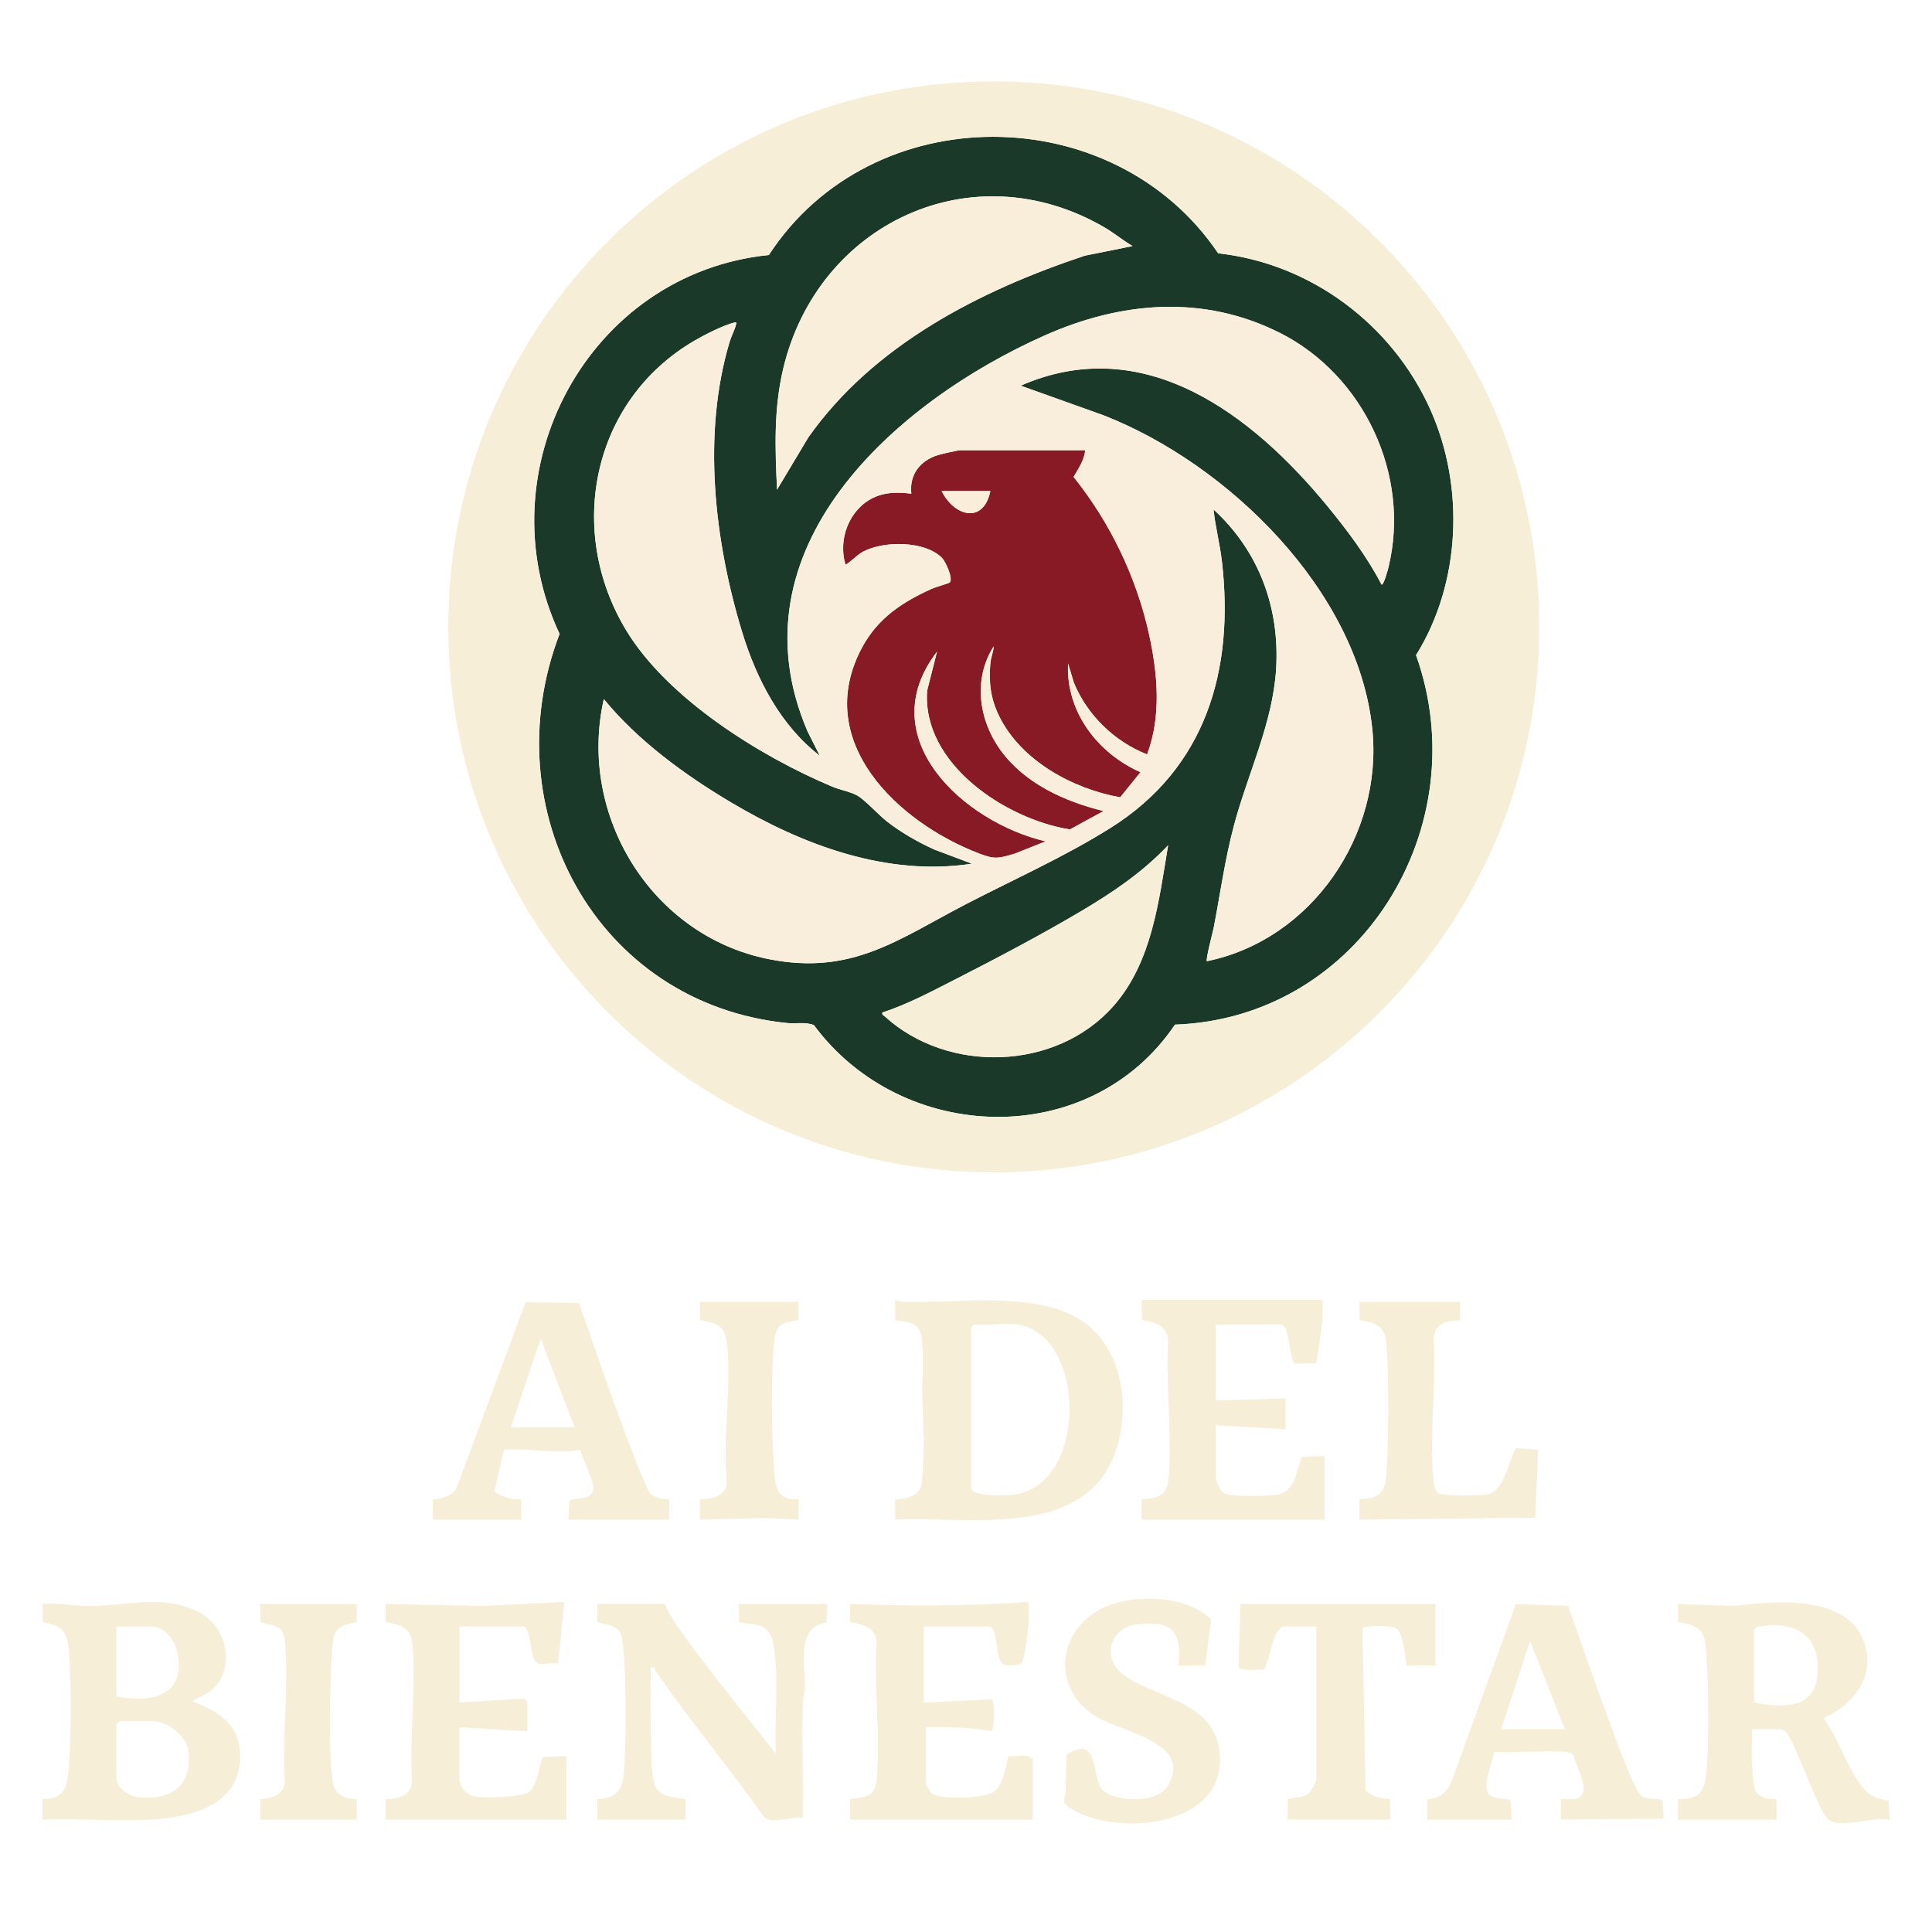
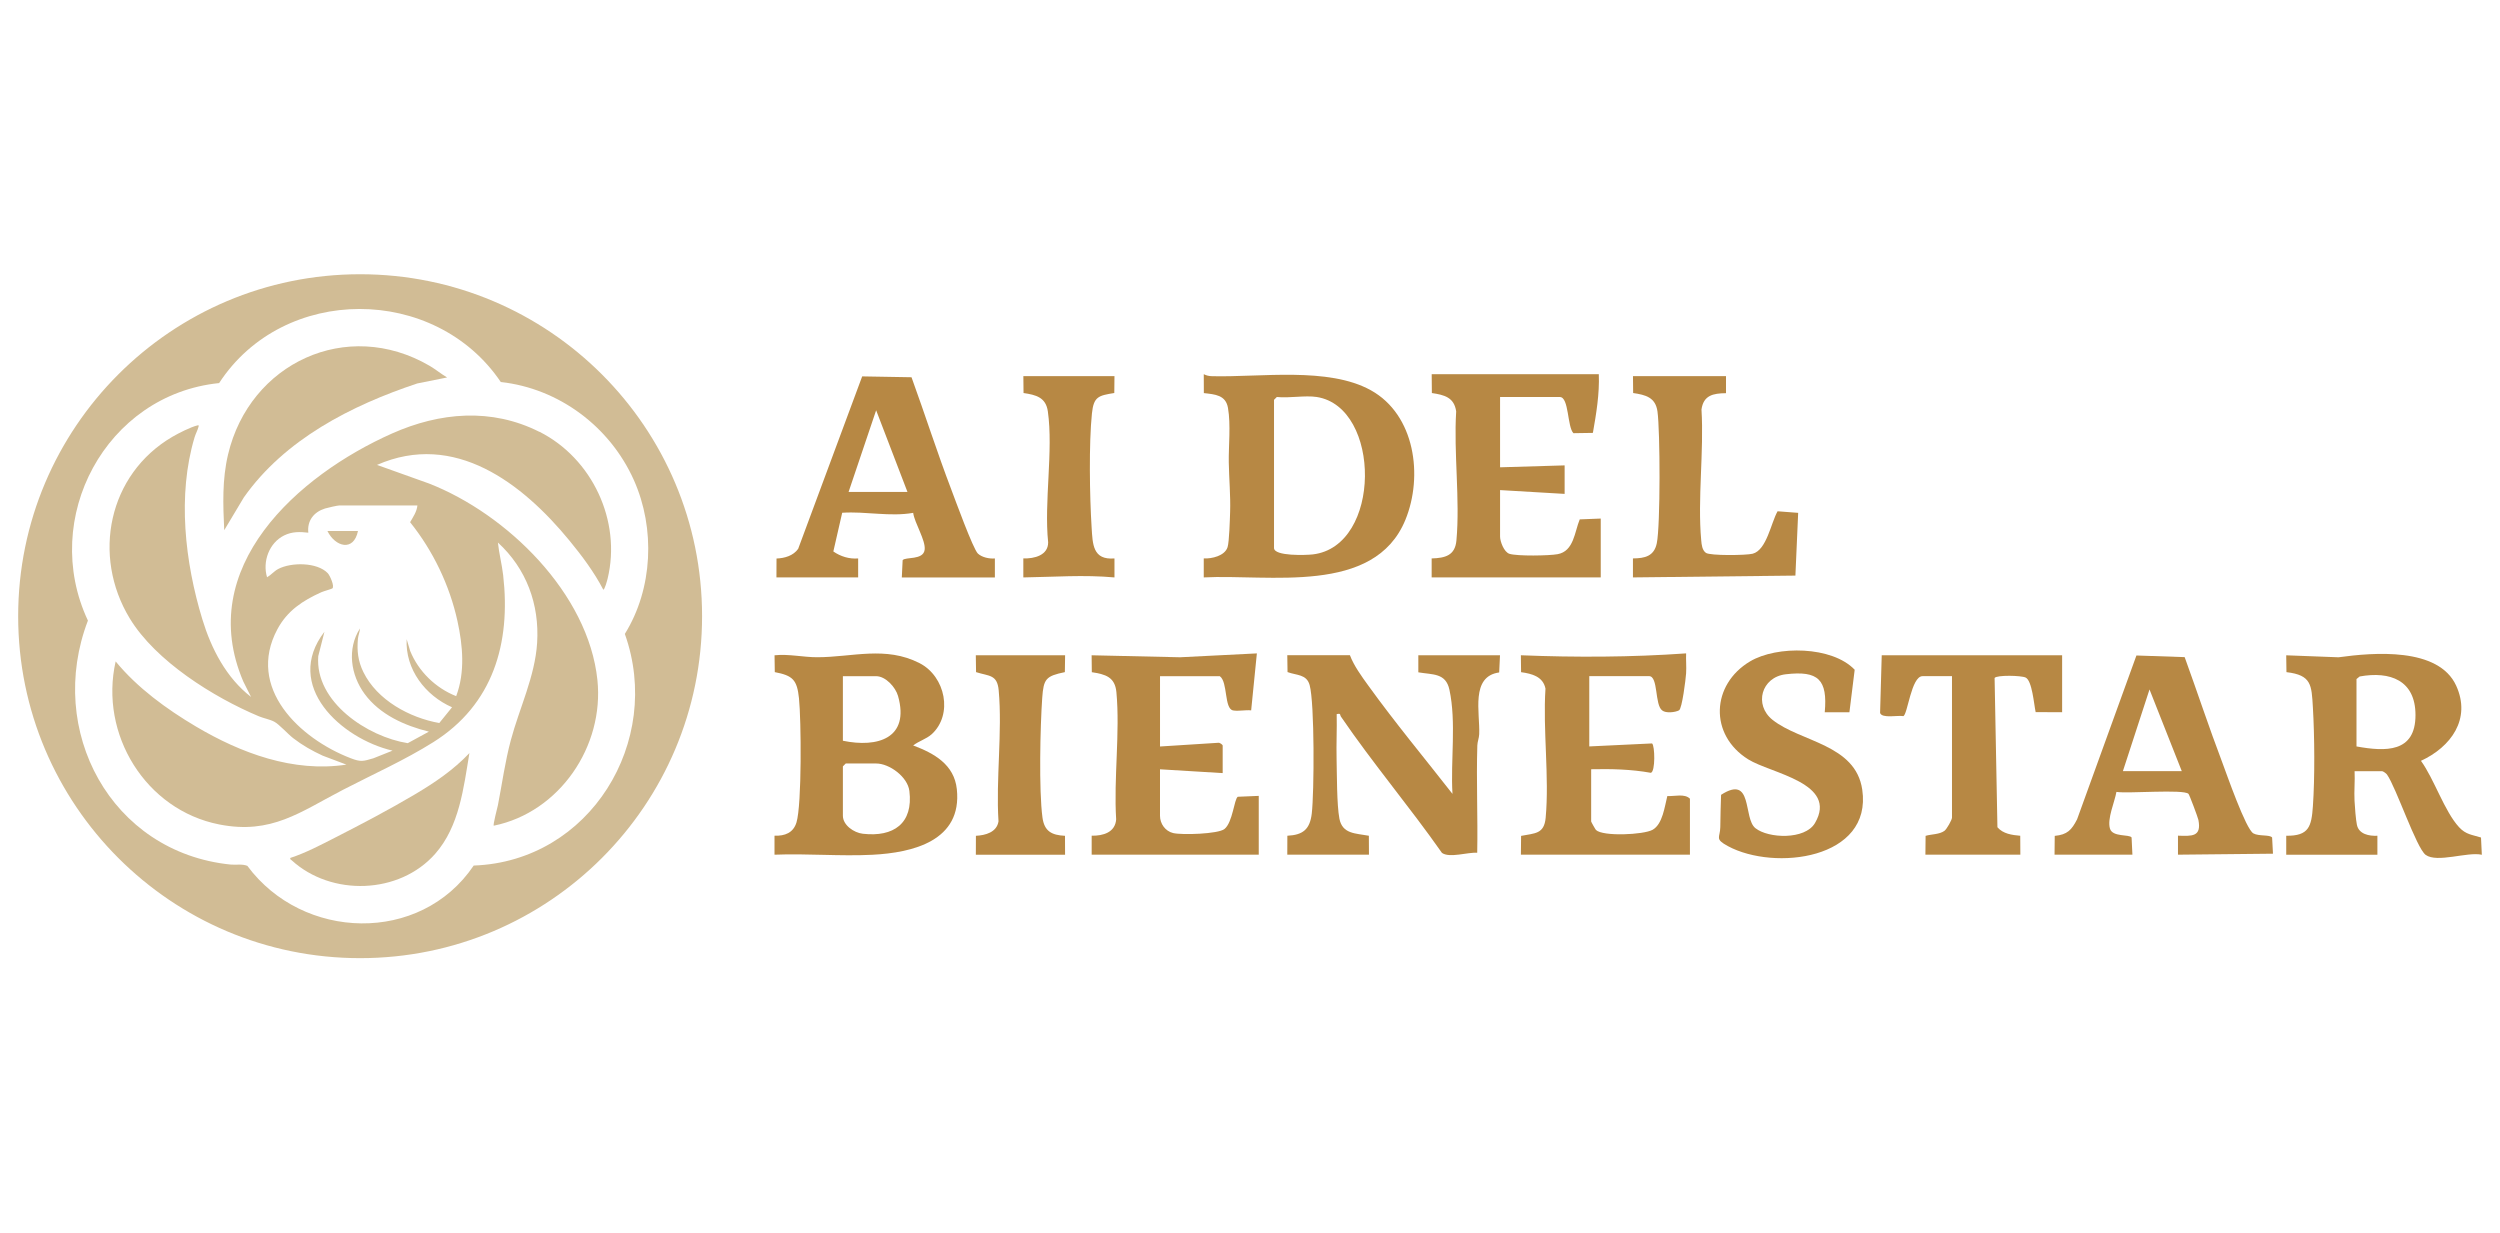
- <svg xmlns="http://www.w3.org/2000/svg" id="Capa_1" version="1.1" viewBox="0 0 710 700">
+ <svg xmlns="http://www.w3.org/2000/svg" id="Capa_1" version="1.1" viewBox="0 0 1420 700">
  <defs>
    <style>
      .st0 {
-         fill: #f9eedb;
+         fill: #d1bc95;
      }

      .st1 {
-         fill: #f7eed8;
-       }
- 
-       .st2 {
-         fill: #1b3928;
-       }
- 
-       .st3 {
-         fill: #881a26;
-       }
- 
-       .st4 {
-         fill: #f8eeda;
-       }
- 
-       .st5 {
-         fill: #faeedb;
+         fill: #b78844;
      }
    </style>
  </defs>
-   <g>
-     <path class="st1" d="M328.95,558.46v-7.55c3.23.17,8.4-1.03,9.48-4.5.66-2.12.91-10.96,1.01-14.04.21-6.32-.43-13.22-.53-19.67s.85-14.95-.32-21.64c-.9-5.14-5.14-5.37-9.6-5.88l-.03-7.52c1.13.56,2.06.77,3.35.8,19.27.48,46.16-3.81,63.1,5.61,17.56,9.76,20.83,34.1,13.71,51.49-12.33,30.14-54.41,21.54-80.18,22.9ZM373.88,486.72c-4.68-.73-10.96.54-15.86,0l-1.13,1.13v58.9c0,3.37,12.93,2.85,15.4,2.56,27.48-3.19,27.33-58.57,1.59-62.59Z" />
-     <path class="st1" d="M78.01,620.86c-2,1.81-5.16,2.72-7.29,4.41,8.28,3.1,16.31,7.53,17.36,17.37,2.2,20.55-17.51,25.27-33.57,26.09-12.77.65-26.1-.55-38.92-.03v-7.55c4.13.15,7.46-1.14,8.73-5.25,2.18-7.07,1.89-40.92,1-49.4-.77-7.31-2.43-9.02-9.62-10.39l-.1-6.7c5.73-.59,11.37.79,17.04.78,13.9-.02,27.09-4.57,40.62,2.35,10.3,5.27,13.43,20.48,4.76,28.32ZM42.78,623.39c13.84,2.89,26.66-1,21.93-17.78-.99-3.51-4.93-7.89-8.72-7.89h-13.21v25.67ZM43.91,632.45l-1.13,1.13v19.63c0,3.75,4.36,6.76,7.93,7.17,12.23,1.41,20.1-4.11,18.51-17.01-.69-5.61-7.91-10.93-13.23-10.93h-12.08Z" />
-     <path class="st1" d="M244.38,589.41c1.54,4.12,4.63,8.36,7.26,12,10.63,14.75,22.32,28.81,33.51,43.12-.8-13.27,1.58-28.48-1.22-41.43-1.46-6.73-6.62-5.91-12.36-6.9v-6.79h32.47l-.33,6.84c-11.44,1.59-7.6,15.94-7.94,24.52-.06,1.59-.7,3-.75,4.53-.43,14.15.23,28.46-.04,42.64-3.71-.3-11.01,2.22-14.02.05-12.96-18.48-27.42-35.51-40.17-54.19-.46-.68.12-1.4-1.68-.98.13,5.91-.18,11.86-.04,17.77s.07,18.34,1.12,23.79c1.19,6.14,6.42,5.81,11.71,6.79l.04,7.52h-32.47l.03-7.52c6.25-.3,8.96-2.58,9.7-8.8.99-8.38,1.15-43.89-.84-51.09-1.22-4.4-5.21-3.82-8.79-5.18l-.1-6.7h24.92Z" />
-     <path class="st1" d="M616.63,668.7v-7.54c9.07.14,10.04-3.76,10.6-11.68.8-11.27.67-27.99,0-39.33-.53-8.92-.49-12.86-10.51-14.03l-.1-6.7,20.8.79c13.86-1.92,39.75-4.11,46.78,11.3,6.05,13.26-2.12,24.37-14.01,29.87,5.28,7.26,9.31,20.03,15.15,26.38,2.71,2.95,5.15,2.99,8.73,4.11l.33,6.85c-5.7-1.29-17.75,3.36-22.33.05-3.67-2.65-11.76-26.88-15.39-31.97-.33-.45-1.55-1.3-1.92-1.3h-10.95c.18,3.88-.23,7.85-.03,11.73.12,2.34.51,7.6.95,9.62.8,3.71,4.85,4.48,8.14,4.32v7.55s-36.24,0-36.24,0ZM644.57,625.66c11.5,2.08,23.45,2.56,23.45-12.46,0-13.88-10.13-17.55-22.2-15.36l-1.25,1.02v26.8Z" />
-     <path class="st1" d="M159.06,558.46l.03-7.52c3.25-.12,6.67-1.11,8.61-3.85l25.45-68.56,19.61.34c5.36,14.77,10.17,29.81,15.76,44.49,1.57,4.12,8.73,23.85,10.63,25.62,1.63,1.52,4.55,2.12,6.75,1.93v7.55s-37,0-37,0l.33-6.85c1.02-1.42,8.18.1,8.75-4.14.5-3.72-4.06-10.74-4.56-14.69-9.23,1.63-18.78-.65-28.22-.04l-3.52,15.39c2.85,1.99,6.37,3.08,9.86,2.77v7.55h-32.47ZM187.75,524.48h23.41l-12.45-32.47-10.96,32.47Z" />
-     <path class="st1" d="M486.76,558.46h-67.2s0-7.55,0-7.55c5.42-.15,9.31-1.19,9.85-7.14,1.48-16.25-1.12-34.81-.1-51.31-.79-5.59-4.71-6.57-9.67-7.31l-.07-7.48h66.44c.31,7.84-1,15.63-2.35,23.32l-7.73.12c-2.48-2.41-1.74-14.38-5.4-14.38h-23.78v27.94l25.67-.76v11.33l-25.67-1.51v18.5c0,1.92,1.56,6.16,3.73,6.84,3.12.98,15.78.76,19.12.15,6.5-1.17,6.75-8.85,8.82-13.84l8.35-.33v23.41Z" />
-     <path class="st1" d="M524.51,668.7l.08-7.48c5.03-.48,6.72-2.36,8.89-6.59l23.59-65.13,19.18.65c5.03,13.88,9.67,27.93,14.9,41.73,1.78,4.7,9.39,26.65,12.42,28.35,2.14,1.21,6.56.42,7.45,1.64l.34,6.43-37.77.39v-7.56c5.54.18,9.43.51,8.13-6.24-.19-1-3.56-9.99-3.95-10.39-1.9-1.94-24.3-.03-28.65-.78-.7,4.06-3.76,10.7-2.56,14.62,1.05,3.43,7.63,2.15,8.59,3.49l.33,6.85h-30.96ZM575.1,635.47l-12.83-32.47-10.58,32.47h23.41Z" />
-     <path class="st1" d="M379.54,668.7h-67.2s.08-7.48.08-7.48c5.49-1.08,9.18-.68,9.77-7.21,1.49-16.27-1.15-34.82-.08-51.34-.96-4.79-5.41-5.94-9.7-6.53l-.08-6.73c21.95.88,43.81.79,65.7-.75-.11,2.62.16,5.3-.01,7.92-.15,2.29-1.59,14.07-2.82,14.73-1.53.82-5.22,1.23-6.67.05-3.05-2.17-1.52-13.64-5.23-13.64h-23.78v27.94l24.96-1.19c1.13.82,1.37,11.24-.48,11.68-7.83-1.42-15.78-1.59-23.73-1.42v20.76c0,.19,1.66,3.13,1.91,3.38,2.74,2.67,18.95,1.94,22.53-.08,4-2.26,4.78-9.29,5.84-13.41,2.87.18,6.85-1.08,8.99,1.06v22.27Z" />
-     <path class="st1" d="M208.14,668.7h-66.45s0-7.55,0-7.55c4.55.08,9.36-1.3,9.74-6.49-1.01-16.25,1.58-34.56.1-50.56-.56-6.05-4.34-7.13-9.78-7.96l-.08-6.73,35.15.79,30.55-1.54-2.27,22.65c-2.22-.25-5.09.41-7.18.02-3.61-.68-2.04-11.31-5.28-13.6h-23.78v27.94l23.1-1.47c.63-.17,1.81.77,1.81,1.1v10.95l-24.92-1.51v18.5c0,3.13,2.1,6.11,5.23,6.85,3.47.82,17.89.4,20.4-1.61,3.29-2.63,3.84-11.85,5.3-12.82l8.34-.35v23.41Z" />
-     <path class="st1" d="M442.96,612.06h-9.81c1.16-12.99-2.52-16.6-15.48-15.1-9.74,1.13-12.76,12.16-5.28,18.12,11.1,8.85,33.01,9.64,35.67,27.76,4.06,27.68-34.9,32.45-53.41,22.45-5.4-2.92-3.1-3.27-3.03-7.56.08-4.29.13-8.58.31-12.84,12.82-8.26,8.68,9.28,13.64,13.25,5.12,4.11,19.74,4.72,23.69-2.02,9.36-15.97-17.54-19.71-26.54-25.33-15.6-9.74-14.73-29.77.76-38.96,10.67-6.33,32.57-6.11,41.57,3.33l-2.09,16.89Z" />
-     <path class="st1" d="M527.53,589.41v22.65l-10.53-.05c-.67-3.03-1.37-12.5-3.99-13.75-1.73-.83-11.43-1.06-12.33.17l1.13,59.36c2.24,2.62,5.81,3.1,9.07,3.38l.04,7.52h-37.75l.08-7.48c2.34-.7,5.42-.52,7.46-1.97.97-.69,3.03-4.42,3.03-5.27v-56.25h-11.7c-4.52,0-5.95,15.48-7.67,15.89-2.08-.42-8.46,1.03-9.21-1.27l.65-22.93h71.74Z" />
-     <path class="st1" d="M536.59,478.42v6.79c-5.15.05-8.95.85-9.75,6.49,1.03,16.75-1.61,35.57-.1,52.07.15,1.68.37,3.87,1.87,4.93,1.65,1.17,15.99,1.01,18.57.34,5.59-1.45,7.29-12.28,9.92-16.88l8.18.63-1.1,24.95-64.59.72v-7.55c4.75-.03,8.41-.89,9.48-6,1.47-7.02,1.36-44.76.27-52.45-.79-5.59-4.71-6.57-9.67-7.31l-.07-6.72h37Z" />
-     <path class="st1" d="M293.46,478.42l-.07,6.72c-6.33,1.02-8.19,1.44-8.89,8.1-1.24,11.88-.9,33.07-.13,45.24.43,6.79.42,13.14,9.09,12.43v7.55c-12.12-1.11-24.08-.18-36.24,0v-7.55c4.38.13,9.88-1.24,9.87-6.38-1.67-16.17,2.1-36.41-.12-52.08-.79-5.59-4.71-6.57-9.67-7.31l-.07-6.72h36.24Z" />
-     <path class="st1" d="M95.64,668.7l.03-7.52c3.78-.18,8.3-1.39,8.98-5.74-1.07-16.77,1.58-35.57.08-52.09-.58-6.37-3.82-5.58-9-7.24l-.1-6.7h35.5s-.1,6.7-.1,6.7c-7.57,1.57-8.46,2.66-9,10.26-.8,11.44-1.36,36.68.1,47.54.74,5.48,3.68,7.02,8.96,7.27l.03,7.52h-35.49Z" />
-   </g>
-   <path class="st3" d="M344.69,167.23c-6.55,2.05-10.55,7.16-9.77,14.18-5.01-.58-9.51-.68-14.14,1.59-8.81,4.32-12.85,15.29-10.05,24.54,2.36-1.35,4.09-3.57,6.52-4.85,7.56-4,22.8-4.06,29.04,2.44,1.31,1.36,4.18,7.87,2.68,8.96-.47.34-5.14,1.64-6.47,2.24-10.95,4.94-19.92,10.83-25.73,21.7-18.36,34.35,13.05,64.1,42.99,75.59,5.95,2.29,7.22,1.82,13.28.04l11.24-4.48c-30.12-7.06-64.24-38.09-39.92-69.69l-3.62,14.28c-2.04,26.9,28.94,47.32,52.46,51.03l12.38-6.75c-14.24-3.52-28.75-10.01-37.66-22.11-8.22-11.15-10.41-26.37-2.74-38.39-.05,2.01-1.02,3.98-1.2,6.05-.64,7.18.05,13.09,3.2,19.53,8.03,16.41,27.06,26.76,44.49,29.87l7.48-9.24c-15.66-6.88-27.5-22.22-26.61-39.92l2.06,6.89c4.87,12,14.94,21.78,26.97,26.5,5.29-14.02,3.9-29.67.74-44.05-4.63-21.07-14.31-41.16-27.75-57.92,1.77-3.1,3.91-6.14,4.28-9.83h-45.73c-1.06,0-7.06,1.38-8.37,1.79ZM346.05,180.44h17.91c-2.55,12.34-13.37,9.26-17.91,0Z" />
-   <path class="st2" d="M525.68,150.59c-13.94-31.21-43.78-53.74-78.01-57.5-38.49-57.02-127.36-57.37-165.12.62-66.39,6.75-105.11,79.2-76.91,139.24-24.66,64.33,13.34,135.79,83.55,143,3.27.34,6.71-.5,9.9.75,32.43,43.87,101.42,46.18,132.71-.16,68.13-2.43,111.09-72.74,88.59-135.78,16.48-26.49,17.94-61.84,5.29-90.17ZM287.82,135.52c12.69-53.5,69.58-80.19,118.08-51.95,3.57,2.08,6.76,4.78,10.32,6.86l-17.52,3.52c-38.64,12.86-77.66,32.77-101.63,66.78l-11.5,19.22c-.72-15.03-1.25-29.66,2.26-44.44ZM409.21,369.67c-20.98,23.82-60.82,25.07-84.13,3.78-.47-.43-1.03-.44-.81-1.36,9.08-2.98,17.65-7.51,26.14-11.85,15.41-7.86,31.91-16.54,46.77-25.33,11.74-6.95,22.68-14.33,32.09-24.28-3.43,20.42-5.86,42.9-20.07,59.05ZM510.26,208.43c-.15.6-1.82,6.95-2.57,6.38-5.3-10.21-12.56-19.89-19.86-28.78-27.51-33.52-67.27-64.22-112.75-44.29l30.47,10.9c45.71,17.86,93.45,64.43,98.74,115.17,4.05,38.84-22.13,77.49-60.73,85.42-.71.03,2.23-11.07,2.42-12.1,2.49-12.81,4.13-25.26,7.53-37.96,5.03-18.83,14.2-37.43,15.44-57.15,1.43-22.6-6.3-43.52-22.99-58.79.66,6.42,2.35,12.74,3.09,19.17,4.58,39.95-5.91,75.85-40.93,97.85-16.86,10.59-35.25,18.77-52.91,27.91-25.09,12.99-41.96,26.38-72.59,20.34-43.21-8.52-70.41-52.93-60.73-95.58,12.65,15.44,29.9,27.98,47.04,38.14,26.28,15.58,57.15,27.12,88.23,22.35l-13.87-5.23c-6.2-2.85-11.92-6.09-17.32-10.27-3.16-2.45-8.19-8.11-11.14-9.67-2.51-1.33-6.22-1.99-8.96-3.14-26.58-11.15-60.54-32.36-75.71-57.38-22.32-36.81-12.61-84.55,25.04-106.51,3.67-2.14,10.62-5.7,14.64-6.66.7-.17.83-.04.66.66-.47,1.97-1.75,4.32-2.36,6.36-10.16,33.94-5.64,73.2,4.57,106.68,5.26,17.25,14.06,34.33,28.55,45.49l-4.53-9.02c-28.67-66.91,31.87-120.84,87.2-145.44,28.02-12.46,58.24-15.1,86.32-.97,30.9,15.56,48.21,52.23,40,86.15Z" />
-   <path class="st1" d="M397.19,334.91c-14.86,8.8-31.36,17.47-46.77,25.33-8.5,4.34-17.06,8.87-26.14,11.85-.22.92.34.93.81,1.36,23.3,21.29,63.15,20.05,84.13-3.78,14.22-16.15,16.65-38.63,20.07-59.05-9.42,9.96-20.36,17.33-32.09,24.28Z" />
-   <path class="st5" d="M363.95,180.44h-17.91c4.54,9.26,15.36,12.34,17.91,0Z" />
-   <path class="st4" d="M297.06,160.73c23.97-34.02,62.99-53.92,101.63-66.78l17.52-3.52c-3.56-2.08-6.75-4.79-10.32-6.86-48.51-28.24-105.39-1.55-118.08,51.95-3.51,14.78-2.97,29.41-2.26,44.44l11.5-19.22Z" />
-   <path class="st0" d="M470.27,122.28c-28.08-14.14-58.3-11.49-86.32.97-55.33,24.61-115.86,78.54-87.2,145.44l4.53,9.02c-14.49-11.17-23.3-28.24-28.55-45.49-10.21-33.48-14.73-72.74-4.57-106.68.61-2.03,1.89-4.38,2.36-6.36.17-.7.04-.83-.66-.66-4.01.97-10.97,4.52-14.64,6.66-37.66,21.97-47.37,69.71-25.04,106.51,15.17,25.02,49.13,46.23,75.71,57.38,2.74,1.15,6.45,1.81,8.96,3.14,2.95,1.56,7.97,7.23,11.14,9.67,5.4,4.18,11.12,7.42,17.32,10.27l13.87,5.23c-31.08,4.77-61.95-6.77-88.23-22.35-17.14-10.16-34.39-22.7-47.04-38.14-9.67,42.65,17.53,87.06,60.73,95.58,30.63,6.04,47.5-7.35,72.59-20.34,17.66-9.14,36.05-17.32,52.91-27.91,35.01-21.99,45.5-57.9,40.93-97.85-.74-6.43-2.43-12.75-3.09-19.17,16.68,15.27,24.41,36.19,22.99,58.79-1.24,19.72-10.41,38.32-15.44,57.15-3.4,12.7-5.04,25.16-7.53,37.96-.2,1.02-3.13,12.12-2.42,12.1,38.59-7.93,64.78-46.58,60.73-85.42-5.29-50.74-53.03-97.3-98.74-115.17l-30.47-10.9c45.48-19.93,85.23,10.77,112.75,44.29,7.3,8.89,14.56,18.57,19.86,28.78.75.58,2.43-5.77,2.57-6.38,8.22-33.91-9.1-70.59-40-86.15ZM398.8,165.44c-.36,3.69-2.51,6.74-4.28,9.83,13.44,16.76,23.12,36.85,27.75,57.92,3.16,14.38,4.55,30.03-.74,44.05-12.02-4.73-22.1-14.51-26.97-26.5l-2.06-6.89c-.89,17.7,10.95,33.04,26.61,39.92l-7.48,9.24c-17.43-3.11-36.46-13.45-44.49-29.87-3.15-6.44-3.84-12.35-3.2-19.53.19-2.07,1.15-4.05,1.2-6.05-7.67,12.02-5.47,27.24,2.74,38.39,8.92,12.1,23.43,18.59,37.66,22.11l-12.38,6.75c-23.52-3.71-54.5-24.13-52.46-51.03l3.62-14.28c-24.32,31.61,9.8,62.63,39.92,69.69l-11.24,4.48c-6.06,1.78-7.33,2.25-13.28-.04-29.95-11.5-61.36-41.24-42.99-75.59,5.81-10.87,14.78-16.76,25.73-21.7,1.33-.6,6.01-1.9,6.47-2.24,1.51-1.09-1.37-7.59-2.68-8.96-6.24-6.49-21.48-6.44-29.04-2.44-2.43,1.28-4.15,3.5-6.52,4.85-2.8-9.25,1.25-20.23,10.05-24.54,4.63-2.27,9.14-2.17,14.14-1.59-.78-7.03,3.23-12.13,9.77-14.18,1.31-.41,7.31-1.79,8.37-1.79h45.73Z" />
-   <path class="st1" d="M365.21,29.91c-110.71,0-200.46,89.75-200.46,200.46s89.75,200.46,200.46,200.46,200.46-89.75,200.46-200.46S475.92,29.91,365.21,29.91ZM431.8,376.54c-31.3,46.34-100.29,44.03-132.71.16-3.19-1.24-6.62-.41-9.9-.75-70.21-7.21-108.21-78.67-83.55-143-28.2-60.04,10.52-132.49,76.91-139.24,37.76-57.99,126.63-57.64,165.12-.62,34.22,3.77,64.07,26.29,78.01,57.5,12.65,28.33,11.19,63.68-5.29,90.17,22.5,63.04-20.46,133.35-88.59,135.78Z" />
+   <path class="st1" d="M683.73,327.98v-10.79c4.61.24,12-1.47,13.54-6.43.94-3.03,1.3-15.66,1.44-20.06.3-9.03-.61-18.89-.76-28.1s1.21-21.36-.46-30.92c-1.29-7.34-7.34-7.67-13.71-8.4l-.04-10.74c1.61.8,2.94,1.1,4.79,1.14,27.53.69,65.95-5.44,90.15,8.01,25.09,13.94,29.76,48.72,19.59,73.56-17.62,43.06-77.73,30.77-114.55,32.72h.01ZM747.91,225.49c-6.69-1.04-15.66.77-22.66,0l-1.61,1.61v84.15c0,4.81,18.47,4.07,22,3.66,39.26-4.56,39.04-83.68,2.27-89.42h0Z" />
+   <path class="st1" d="M529.09,417.12c-2.86,2.59-7.37,3.89-10.41,6.3,11.83,4.43,23.3,10.76,24.8,24.82,3.14,29.36-25.02,36.1-47.96,37.27-18.24.93-37.29-.79-55.6-.04v-10.79c5.9.21,10.66-1.63,12.47-7.5,3.11-10.1,2.7-58.46,1.43-70.57-1.1-10.44-3.47-12.89-13.74-14.84l-.14-9.57c8.19-.84,16.24,1.13,24.34,1.11,19.86-.03,38.7-6.53,58.03,3.36,14.71,7.53,19.19,29.26,6.8,40.46h-.02ZM478.76,420.74c19.77,4.13,38.09-1.43,31.33-25.4-1.41-5.01-7.04-11.27-12.46-11.27h-18.87v36.67h0ZM480.37,433.68l-1.61,1.61v28.04c0,5.36,6.23,9.66,11.33,10.24,17.47,2.01,28.72-5.87,26.44-24.3-.99-8.01-11.3-15.61-18.9-15.61h-17.26v.02Z" />
+   <path class="st1" d="M766.77,372.19c2.2,5.89,6.61,11.94,10.37,17.14,15.19,21.07,31.89,41.16,47.87,61.6-1.14-18.96,2.26-40.69-1.74-59.19-2.09-9.61-9.46-8.44-17.66-9.86v-9.7h46.39l-.47,9.77c-16.34,2.27-10.86,22.77-11.34,35.03-.09,2.27-1,4.29-1.07,6.47-.61,20.22.33,40.66-.06,60.92-5.3-.43-15.73,3.17-20.03.07-18.52-26.4-39.17-50.73-57.39-77.42-.66-.97.17-2-2.4-1.4.19,8.44-.26,16.94-.06,25.39.2,8.44.1,26.2,1.6,33.99,1.7,8.77,9.17,8.3,16.73,9.7l.06,10.74h-46.39l.04-10.74c8.93-.43,12.8-3.69,13.86-12.57,1.41-11.97,1.64-62.7-1.2-72.99-1.74-6.29-7.44-5.46-12.56-7.4l-.14-9.57h35.6-.01v.02Z" />
+   <path class="st1" d="M1298.58,485.47v-10.77c12.96.2,14.34-5.37,15.14-16.69,1.14-16.1.96-39.99,0-56.19-.76-12.74-.7-18.37-15.01-20.04l-.14-9.57,29.72,1.13c19.8-2.74,56.79-5.87,66.83,16.14,8.64,18.94-3.03,34.82-20.02,42.67,7.54,10.37,13.3,28.62,21.64,37.69,3.87,4.21,7.36,4.27,12.47,5.87l.47,9.79c-8.14-1.84-25.36,4.8-31.9.07-5.24-3.79-16.8-38.4-21.99-45.67-.47-.64-2.21-1.86-2.74-1.86h-15.64c.26,5.54-.33,11.21-.04,16.76.17,3.34.73,10.86,1.36,13.74,1.14,5.3,6.93,6.4,11.63,6.17v10.79h-51.77v-.03h0ZM1338.5,423.98c16.43,2.97,33.5,3.66,33.5-17.8,0-19.83-14.47-25.07-31.72-21.94l-1.79,1.46v38.29h.01Z" />
+   <path class="st1" d="M441.02,327.98l.04-10.74c4.64-.17,9.53-1.59,12.3-5.5l36.36-97.95,28.02.49c7.66,21.1,14.53,42.59,22.52,63.56,2.24,5.89,12.47,34.07,15.19,36.6,2.33,2.17,6.5,3.03,9.64,2.76v10.79h-52.86l.47-9.79c1.46-2.03,11.69.14,12.5-5.91.71-5.31-5.8-15.34-6.51-20.99-13.19,2.33-26.83-.93-40.32-.06l-5.03,21.99c4.07,2.84,9.1,4.4,14.09,3.96v10.79h-46.41ZM482,279.43h33.44l-17.79-46.39-15.66,46.39h.01Z" />
+   <path class="st1" d="M909.18,327.98h-96v-10.79c7.74-.21,13.3-1.7,14.07-10.2,2.11-23.22-1.6-49.73-.14-73.3-1.13-7.99-6.73-9.39-13.81-10.44l-.1-10.69h94.92c.44,11.2-1.43,22.33-3.36,33.32l-11.04.17c-3.54-3.44-2.49-20.54-7.71-20.54h-33.97v39.92l36.67-1.09v16.19l-36.67-2.16v26.43c0,2.74,2.23,8.8,5.33,9.77,4.46,1.4,22.54,1.09,27.32.21,9.29-1.67,9.64-12.64,12.6-19.77l11.93-.47v33.44h-.04Z" />
+   <path class="st1" d="M1166.98,485.47l.11-10.69c7.19-.69,9.6-3.37,12.7-9.41l33.7-93.05,27.4.93c7.19,19.83,13.81,39.9,21.29,59.62,2.54,6.71,13.41,38.07,17.74,40.5,3.06,1.73,9.37.6,10.64,2.34l.49,9.19-53.96.56v-10.8c7.91.26,13.47.73,11.61-8.91-.27-1.43-5.09-14.27-5.64-14.84-2.71-2.77-34.72-.04-40.93-1.11-1,5.8-5.37,15.29-3.66,20.89,1.5,4.9,10.9,3.07,12.27,4.99l.47,9.79h-44.23v.03-.03ZM1239.25,438l-18.33-46.39-15.11,46.39h33.44Z" />
+   <path class="st1" d="M959.87,485.47h-96l.11-10.69c7.84-1.54,13.11-.97,13.96-10.3,2.13-23.24-1.64-49.75-.11-73.35-1.37-6.84-7.73-8.49-13.86-9.33l-.11-9.61c31.36,1.26,62.59,1.13,93.86-1.07-.16,3.74.23,7.57-.01,11.31-.21,3.27-2.27,20.1-4.03,21.04-2.19,1.17-7.46,1.76-9.53.07-4.36-3.1-2.17-19.49-7.47-19.49h-33.97v39.92l35.66-1.7c1.61,1.17,1.96,16.06-.69,16.69-11.19-2.03-22.54-2.27-33.9-2.03v29.66c0,.27,2.37,4.47,2.73,4.83,3.91,3.81,27.07,2.77,32.19-.11,5.71-3.23,6.83-13.27,8.34-19.16,4.1.26,9.79-1.54,12.84,1.51v31.82h0Z" />
+   <path class="st1" d="M715,485.47h-94.93v-10.79c6.5.11,13.37-1.86,13.91-9.27-1.44-23.22,2.26-49.37.14-72.23-.8-8.64-6.2-10.19-13.97-11.37l-.11-9.61,50.22,1.13,43.64-2.2-3.24,32.36c-3.17-.36-7.27.59-10.26.03-5.16-.97-2.91-16.16-7.54-19.43h-33.97v39.92l33-2.1c.9-.24,2.59,1.1,2.59,1.57v15.64l-35.6-2.16v26.43c0,4.47,3,8.73,7.47,9.79,4.96,1.17,25.56.57,29.14-2.3,4.7-3.76,5.49-16.93,7.57-18.32l11.91-.5v33.44l.03-.03h0Z" />
+   <path class="st1" d="M1050.47,404.55h-14.01c1.66-18.56-3.6-23.72-22.12-21.57-13.91,1.61-18.23,17.37-7.54,25.89,15.86,12.64,47.16,13.77,50.96,39.66,5.8,39.54-49.86,46.36-76.3,32.07-7.71-4.17-4.43-4.67-4.33-10.8.11-6.13.19-12.26.44-18.34,18.32-11.8,12.4,13.26,19.49,18.93,7.31,5.87,28.2,6.74,33.84-2.89,13.37-22.82-25.06-28.16-37.92-36.19-22.29-13.91-21.04-42.53,1.09-55.66,15.24-9.04,46.53-8.73,59.39,4.76l-2.99,24.13h0Z" />
+   <path class="st1" d="M1171.29,372.19v32.36l-15.04-.07c-.96-4.33-1.96-17.86-5.7-19.64-2.47-1.19-16.33-1.51-17.62.24l1.61,84.8c3.2,3.74,8.3,4.43,12.96,4.83l.06,10.74h-53.93l.11-10.69c3.34-1,7.74-.74,10.66-2.81,1.39-.99,4.33-6.31,4.33-7.53v-80.36h-16.72c-6.46,0-8.5,22.12-10.96,22.7-2.97-.6-12.09,1.47-13.16-1.81l.93-32.76h102.49-.03.01Z" />
+   <path class="st1" d="M980.37,213.63v9.7c-7.36.07-12.79,1.21-13.93,9.27,1.47,23.93-2.3,50.82-.14,74.39.21,2.4.53,5.53,2.67,7.04,2.36,1.67,22.84,1.44,26.53.49,7.99-2.07,10.41-17.54,14.17-24.12l11.69.9-1.57,35.64-92.28,1.03v-10.79c6.79-.04,12.01-1.27,13.54-8.57,2.1-10.03,1.94-63.95.39-74.93-1.13-7.99-6.73-9.39-13.81-10.44l-.1-9.6h52.86-.02Z" />
+   <path class="st1" d="M633.02,213.63l-.1,9.6c-9.04,1.46-11.7,2.06-12.7,11.57-1.77,16.97-1.29,47.24-.19,64.63.61,9.7.6,18.77,12.99,17.76v10.79c-17.32-1.59-34.4-.26-51.77,0v-10.79c6.26.19,14.11-1.77,14.1-9.11-2.39-23.1,3-52.02-.17-74.4-1.13-7.99-6.73-9.39-13.81-10.44l-.1-9.6h51.77-.02Z" />
+   <path class="st1" d="M554.28,485.47l.04-10.74c5.4-.26,11.86-1.99,12.83-8.2-1.53-23.96,2.26-50.82.11-74.42-.83-9.1-5.46-7.97-12.86-10.34l-.14-9.57h50.72l-.14,9.57c-10.81,2.24-12.09,3.8-12.86,14.66-1.14,16.34-1.94,52.4.14,67.92,1.06,7.83,5.26,10.03,12.8,10.39l.04,10.74h-50.7.02Z" />
+   <path class="st0" d="M235.53,451.29c-14.4,8.53-30.39,16.93-45.32,24.54-8.24,4.21-16.53,8.59-25.33,11.48-.21.89.33.9.78,1.32,22.58,20.63,61.19,19.43,81.52-3.66,13.78-15.65,16.13-37.43,19.45-57.22-9.13,9.65-19.73,16.79-31.09,23.53h-.01Z" />
+   <path class="st0" d="M203.33,301.62h-17.35c4.4,8.97,14.88,11.96,17.35,0Z" />
+   <path class="st0" d="M138.51,282.52c23.23-32.96,61.03-52.25,98.47-64.71l16.98-3.41c-3.45-2.02-6.54-4.64-10-6.65-47-27.36-102.12-1.5-114.41,50.34-3.4,14.32-2.88,28.5-2.19,43.06l11.14-18.62h.01Z" />
+   <path class="st0" d="M306.34,245.27c-27.21-13.7-56.49-11.13-83.64.94-53.61,23.85-112.26,76.1-84.49,140.92l4.39,8.74c-14.04-10.82-22.58-27.36-27.66-44.08-9.89-32.44-14.27-70.48-4.43-103.37.59-1.97,1.83-4.24,2.29-6.16.16-.68.04-.8-.64-.64-3.89.94-10.63,4.38-14.19,6.45-36.49,21.29-45.9,67.54-24.26,103.2,14.7,24.24,47.6,44.79,73.36,55.6,2.65,1.11,6.25,1.75,8.68,3.04,2.86,1.51,7.72,7.01,10.79,9.37,5.23,4.05,10.77,7.19,16.78,9.95l13.44,5.07c-30.11,4.62-60.03-6.56-85.49-21.66-16.61-9.84-33.32-21.99-45.58-36.96-9.37,41.33,16.99,84.36,58.84,92.61,29.68,5.85,46.02-7.12,70.34-19.71,17.11-8.86,34.93-16.78,51.27-27.04,33.92-21.31,44.09-56.1,39.66-94.81-.72-6.23-2.35-12.35-2.99-18.57,16.16,14.8,23.65,35.07,22.28,56.96-1.2,19.11-10.09,37.13-14.96,55.37-3.29,12.31-4.88,24.38-7.3,36.78-.19.99-3.03,11.74-2.34,11.72,37.39-7.68,62.77-45.13,58.84-82.77-5.13-49.16-51.38-94.28-95.67-111.59l-29.52-10.56c44.07-19.31,82.58,10.44,109.25,42.91,7.07,8.61,14.11,17.99,19.24,27.89.73.56,2.35-5.59,2.49-6.18,7.96-32.86-8.82-68.4-38.76-83.47v.03l-.02.02ZM237.09,287.09c-.35,3.58-2.43,6.53-4.15,9.52,13.02,16.24,22.4,35.71,26.89,56.12,3.06,13.93,4.41,29.1-.72,42.68-11.65-4.58-21.41-14.06-26.13-25.68l-2-6.68c-.86,17.15,10.61,32.01,25.78,38.68l-7.25,8.95c-16.89-3.01-35.33-13.03-43.11-28.94-3.05-6.24-3.72-11.97-3.1-18.92.18-2.01,1.11-3.92,1.16-5.86-7.43,11.65-5.3,26.39,2.65,37.2,8.64,11.72,22.7,18.01,36.49,21.42l-12,6.54c-22.79-3.59-52.81-23.38-50.83-49.44l3.51-13.84c-23.56,30.63,9.5,60.68,38.68,67.53l-10.89,4.34c-5.87,1.72-7.1,2.18-12.87-.04-29.02-11.14-59.45-39.96-41.65-73.24,5.63-10.53,14.32-16.24,24.93-21.03,1.29-.58,5.82-1.84,6.27-2.17,1.46-1.06-1.33-7.35-2.6-8.68-6.05-6.29-20.81-6.24-28.14-2.36-2.35,1.24-4.02,3.39-6.32,4.7-2.71-8.96,1.21-19.6,9.74-23.78,4.49-2.2,8.86-2.1,13.7-1.54-.76-6.81,3.13-11.75,9.47-13.74,1.27-.4,7.08-1.73,8.11-1.73h44.38Z" />
+   <path class="st0" d="M204.55,155.77c-107.27,0-194.23,86.96-194.23,194.23s86.96,194.23,194.23,194.23,194.23-86.96,194.23-194.23-86.96-194.23-194.23-194.23ZM269.07,491.63c-30.33,44.9-97.17,42.66-128.59.16-3.09-1.2-6.41-.4-9.59-.73-68.03-6.99-104.85-76.23-80.95-138.56-27.32-58.17,10.19-128.37,74.52-134.91,36.59-56.19,122.7-55.85,159.99-.6,33.16,3.65,62.08,25.47,75.59,55.71,12.26,27.45,10.84,61.7-5.13,87.37,21.8,61.08-19.82,129.21-85.84,131.56h0Z" />
</svg>
